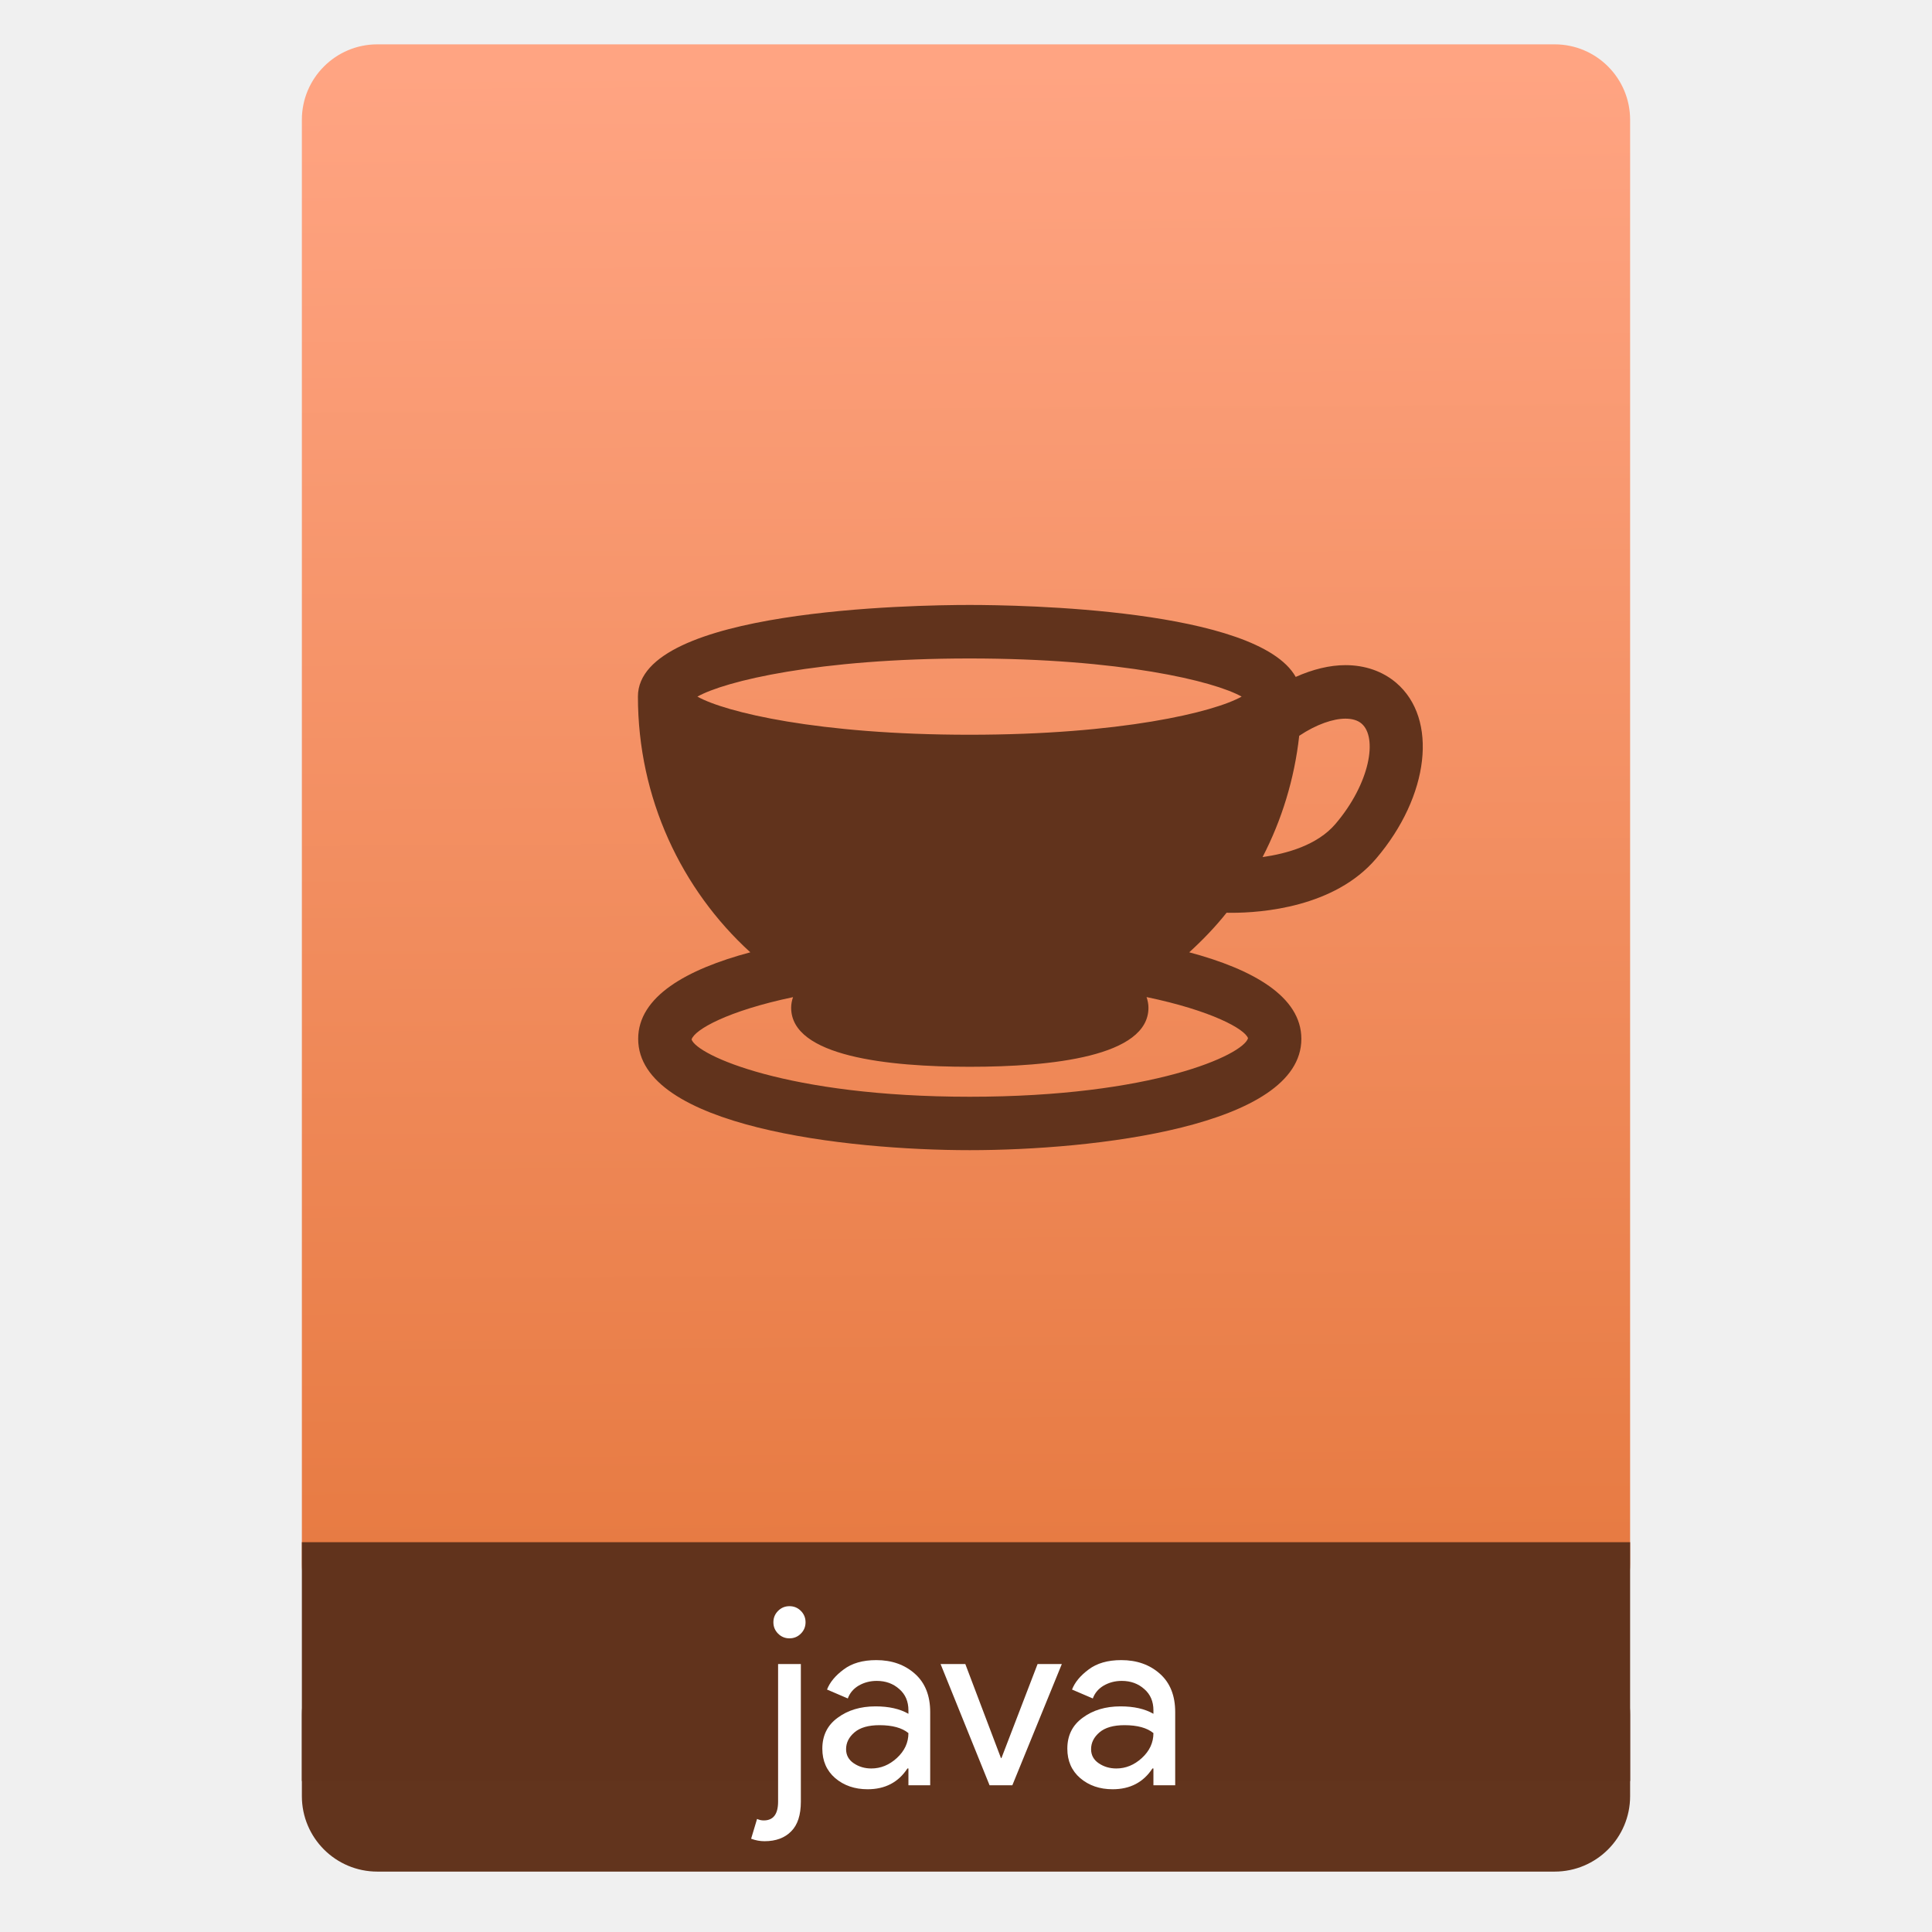
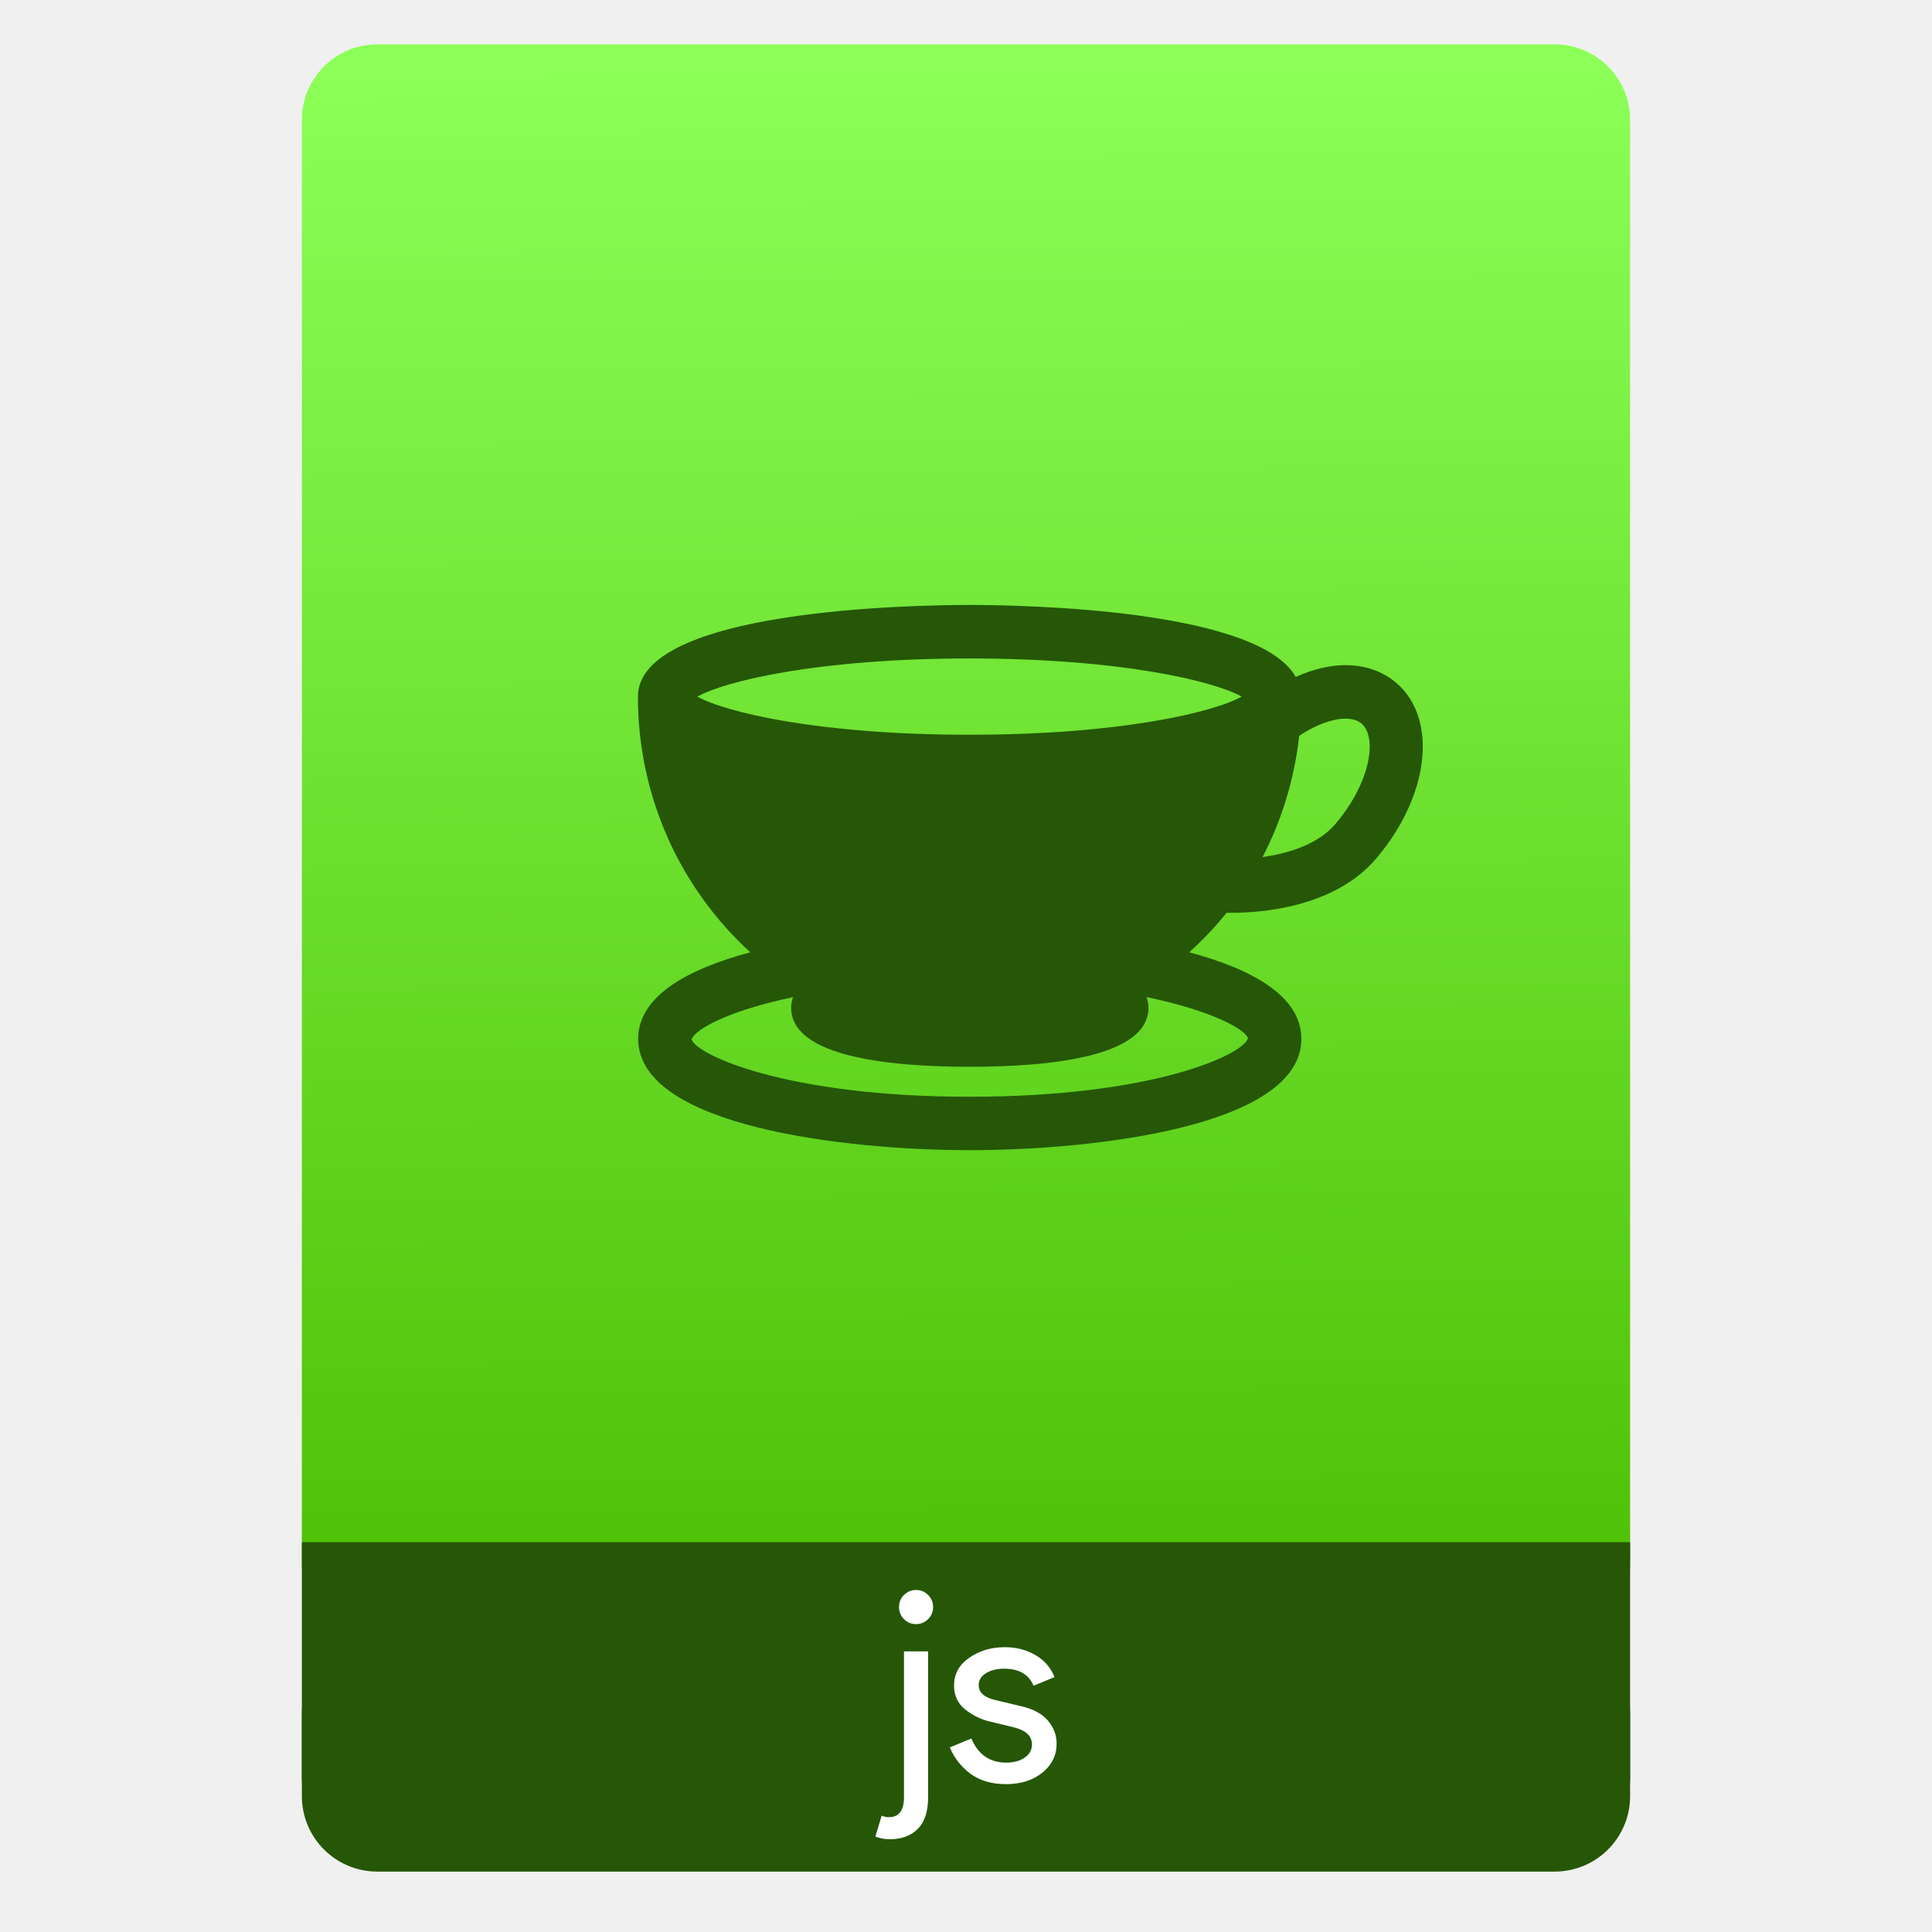
<svg xmlns="http://www.w3.org/2000/svg" xmlns:ns1="http://www.openswatchbook.org/uri/2009/osb" xmlns:xlink="http://www.w3.org/1999/xlink" width="64" viewBox="0 0 64 64" height="64" id="svg2" version="1.1">
  <defs id="defs12">
    <linearGradient id="linearGradient6527">
      <stop id="stop6529" offset="0" style="stop-color:#e67940;stop-opacity:1" />
      <stop id="stop6531" offset="1" style="stop-color:#ffa482;stop-opacity:1" />
    </linearGradient>
    <linearGradient ns1:paint="gradient" id="linearGradient4207">
      <stop id="stop3371" offset="0" style="stop-color:#3498db;stop-opacity:1;" />
      <stop id="stop3373" offset="1" style="stop-color:#3498db;stop-opacity:0;" />
    </linearGradient>
-     <linearGradient xlink:href="#linearGradient6527" id="linearGradient4182" x1="-74.929" y1="52.199" x2="-75.26" y2="2.356" gradientUnits="userSpaceOnUse" gradientTransform="matrix(1.07499,0,0,1.02929,56.68895,-0.01528455)" />
+     <linearGradient xlink:href="#linearGradient6789" id="linearGradient4182" x1="-74.929" y1="52.199" x2="-75.26" y2="2.356" gradientUnits="userSpaceOnUse" gradientTransform="matrix(1.07499,0,0,1.02929,56.68895,-0.01528455)" />
    <linearGradient id="linearGradient4422-9">
      <stop style="stop-color:#ffa400;stop-opacity:1" offset="0" id="stop4424-7" />
      <stop style="stop-color:#ffdd00;stop-opacity:1" offset="1" id="stop4426-7" />
    </linearGradient>
    <linearGradient id="linearGradient4422">
      <stop style="stop-color:#db733d;stop-opacity:1" offset="0" id="stop4424" />
      <stop style="stop-color:#ff8f65;stop-opacity:1" offset="1" id="stop4426" />
    </linearGradient>
+     <linearGradient id="linearGradient4422-1">
+       <stop style="stop-color:#8798a9;stop-opacity:1" offset="0" id="stop4424-78" />
+       <stop style="stop-color:#aeb6be;stop-opacity:1" offset="1" id="stop4426-8" />
+     </linearGradient>
+     <linearGradient id="linearGradient6789">
+       <stop style="stop-color:#4dbf03;stop-opacity:1" offset="0" id="stop6791" />
+       <stop style="stop-color:#8cff58;stop-opacity:1" offset="1" id="stop6793" />
+     </linearGradient>
  </defs>
  <g id="g4186" transform="translate(56.39177,-0.1767767)">
-     <rect ry="2.5" y="54.477" x="-46.392" height="7.699" width="44" id="rect4162" style="opacity:1;fill:#62341d;fill-opacity:1;stroke:none;stroke-width:0.185;stroke-linecap:round;stroke-linejoin:round;stroke-miterlimit:4;stroke-dasharray:none;stroke-dashoffset:0;stroke-opacity:1" />
+     <rect ry="2.5" y="54.477" x="-46.392" height="7.699" width="44" id="rect4162" style="opacity:1;fill:#255706;fill-opacity:1;stroke:none;stroke-width:0.185;stroke-linecap:round;stroke-linejoin:round;stroke-miterlimit:4;stroke-dasharray:none;stroke-dashoffset:0;stroke-opacity:1" />
    <rect ry="2.5" y="1.646" x="-46.392" height="52.832" width="44" id="rect4174" style="opacity:1;fill:url(#linearGradient4182);fill-opacity:1.0;stroke:none;stroke-width:0.3;stroke-linecap:round;stroke-linejoin:round;stroke-miterlimit:4;stroke-dasharray:none;stroke-dashoffset:0;stroke-opacity:1" />
-     <rect ry="0" y="51.264" x="-46.392" height="7.912" width="44" id="rect4184" style="opacity:1;fill:#61331c;fill-opacity:1;stroke:none;stroke-width:0.185;stroke-linecap:round;stroke-linejoin:round;stroke-miterlimit:4;stroke-dasharray:none;stroke-dashoffset:0;stroke-opacity:1" />
+     <rect ry="0" y="51.264" x="-46.392" height="7.912" width="44" id="rect4184" style="opacity:1;fill:#255706;fill-opacity:1;stroke:none;stroke-width:0.185;stroke-linecap:round;stroke-linejoin:round;stroke-miterlimit:4;stroke-dasharray:none;stroke-dashoffset:0;stroke-opacity:1" />
    <g style="font-style:normal;font-weight:normal;font-size:9.37px;line-height:125%;font-family:sans-serif;letter-spacing:0px;word-spacing:0px;fill:#ffffff;fill-opacity:1;stroke:none;stroke-width:1px;stroke-linecap:butt;stroke-linejoin:miter;stroke-opacity:1" id="text4161" transform="matrix(0.8195497,0,0,0.8195497,-4.334283,10.72177)">
-       <g style="font-style:normal;font-weight:normal;font-size:13.75px;line-height:125%;font-family:sans-serif;letter-spacing:0px;word-spacing:0px;fill:#ffffff;fill-opacity:1;stroke:none;stroke-width:1px;stroke-linecap:butt;stroke-linejoin:miter;stroke-opacity:1" id="text4269">
-         <path d="m -31.149,53.165 q -0.19,0.19 -0.46,0.19 -0.27,0 -0.46,-0.19 -0.19,-0.19 -0.19,-0.46 0,-0.27 0.19,-0.46 0.19,-0.19 0.46,-0.19 0.27,0 0.46,0.19 0.19,0.19 0.19,0.46 0,0.27 -0.19,0.46 z m -1.47,8.39 q -0.27,0 -0.54,-0.1 l 0.24,-0.8 q 0.13,0.06 0.27,0.06 0.58,0 0.58,-0.76 l 0,-5.56 0.92,0 0,5.56 q 0,0.81 -0.39,1.2 -0.39,0.4 -1.08,0.4 z" style="font-style:normal;font-variant:normal;font-weight:normal;font-stretch:normal;font-size:10px;font-family:'Product Sans';-inkscape-font-specification:'Product Sans';fill:#ffffff;fill-opacity:1" id="path4171" />
-         <path d="m -28.451,59.455 q -0.78,0 -1.31,-0.45 -0.52,-0.45 -0.52,-1.19 0,-0.8 0.62,-1.25 0.62,-0.46 1.53,-0.46 0.81,0 1.33,0.3 l 0,-0.14 q 0,-0.54 -0.37,-0.86 -0.37,-0.33 -0.91,-0.33 -0.4,0 -0.73,0.19 -0.32,0.19 -0.44,0.52 l -0.84,-0.36 q 0.17,-0.44 0.67,-0.81 0.5,-0.38 1.32,-0.38 0.94,0 1.56,0.55 0.62,0.55 0.62,1.55 l 0,2.96 -0.88,0 0,-0.68 -0.04,0 q -0.55,0.84 -1.61,0.84 z m 0.15,-0.84 q 0.57,0 1.03,-0.42 0.47,-0.43 0.47,-1.01 -0.39,-0.32 -1.17,-0.32 -0.67,0 -1.01,0.29 -0.34,0.29 -0.34,0.68 0,0.36 0.31,0.57 0.31,0.21 0.71,0.21 z" style="font-style:normal;font-variant:normal;font-weight:normal;font-stretch:normal;font-size:10px;font-family:'Product Sans';-inkscape-font-specification:'Product Sans';fill:#ffffff;fill-opacity:1" id="path4173" />
-         <path d="m -23.521,59.295 -1.98,-4.9 1,0 1.44,3.8 0.02,0 1.46,-3.8 0.98,0 -2,4.9 -0.92,0 z" style="font-style:normal;font-variant:normal;font-weight:normal;font-stretch:normal;font-size:10px;font-family:'Product Sans';-inkscape-font-specification:'Product Sans';fill:#ffffff;fill-opacity:1" id="path4175" />
-         <path d="m -18.548,59.455 q -0.78,0 -1.31,-0.45 -0.52,-0.45 -0.52,-1.19 0,-0.8 0.62,-1.25 0.62,-0.46 1.53,-0.46 0.81,0 1.33,0.3 l 0,-0.14 q 0,-0.54 -0.37,-0.86 -0.37,-0.33 -0.91,-0.33 -0.4,0 -0.73,0.19 -0.32,0.19 -0.44,0.52 l -0.84,-0.36 q 0.17,-0.44 0.67,-0.81 0.5,-0.38 1.32,-0.38 0.94,0 1.56,0.55 0.62,0.55 0.62,1.55 l 0,2.96 -0.88,0 0,-0.68 -0.04,0 q -0.55,0.84 -1.61,0.84 z m 0.15,-0.84 q 0.57,0 1.03,-0.42 0.47,-0.43 0.47,-1.01 -0.39,-0.32 -1.17,-0.32 -0.67,0 -1.01,0.29 -0.34,0.29 -0.34,0.68 0,0.36 0.31,0.57 0.31,0.21 0.71,0.21 z" style="font-style:normal;font-variant:normal;font-weight:normal;font-stretch:normal;font-size:10px;font-family:'Product Sans';-inkscape-font-specification:'Product Sans';fill:#ffffff;fill-opacity:1" id="path4177" />
-       </g>
      <g id="layer1-4" transform="matrix(1.442033,0,0,1.442033,-517.4411,-760.9041)">
        <g id="layer1-3-3" transform="translate(0.4198824,0.03484499)">
-           <path d="m 348.741,544.287 c 0.043,7.3e-4 0.081,0.002 0.142,0.002 0.828,0 2.879,-0.148 4.048,-1.519 1.497,-1.756 1.744,-3.92 0.564,-4.927 -0.38,-0.324 -0.873,-0.496 -1.423,-0.496 -0.446,0 -0.922,0.119 -1.394,0.33 -1.074,-1.911 -7.717,-2.017 -9.143,-2.017 -1.552,4e-5 -9.294,0.124 -9.295,2.567 l 0,4e-4 c 0,0 0,0 0,4e-4 l 0,4.1e-4 c 0,2.853 1.224,5.411 3.15,7.168 -1.787,0.477 -3.143,1.241 -3.143,2.426 0,2.463 5.843,3.12 9.295,3.12 3.452,0 9.294,-0.657 9.294,-3.12 0,-1.185 -1.356,-1.949 -3.143,-2.426 0.376,-0.343 0.73,-0.71 1.048,-1.11 z m 3.781,-5.303 c 0.457,0.389 0.241,1.675 -0.731,2.815 -0.507,0.594 -1.364,0.832 -2.042,0.928 0.536,-1.036 0.892,-2.184 1.027,-3.4 0.489,-0.326 0.958,-0.48 1.295,-0.48 0.192,0 0.344,0.046 0.451,0.137 z m -10.987,-1.824 c 4.242,0 6.852,0.634 7.627,1.069 -0.775,0.435 -3.385,1.069 -7.627,1.069 -4.243,0 -6.852,-0.634 -7.628,-1.069 0.775,-0.435 3.385,-1.069 7.628,-1.069 z m 7.805,10.647 c -0.143,0.466 -2.673,1.638 -7.798,1.638 -5.125,0 -7.656,-1.171 -7.798,-1.606 0.085,-0.278 1.023,-0.804 2.844,-1.186 -0.032,0.093 -0.053,0.191 -0.053,0.297 0,1.368 2.723,1.655 5.008,1.655 2.284,0 5.007,-0.287 5.007,-1.655 0,-0.107 -0.022,-0.205 -0.053,-0.299 1.821,0.379 2.76,0.898 2.845,1.156 z" style="font-style:normal;font-weight:normal;font-size:9.37px;line-height:125%;font-family:sans-serif;letter-spacing:0px;word-spacing:0px;fill:#61331c;fill-opacity:1;stroke:none;stroke-width:1px;stroke-linecap:butt;stroke-linejoin:miter;stroke-opacity:1" id="cup-3" />
+           <path d="m 348.741,544.287 c 0.043,7.3e-4 0.081,0.002 0.142,0.002 0.828,0 2.879,-0.148 4.048,-1.519 1.497,-1.756 1.744,-3.92 0.564,-4.927 -0.38,-0.324 -0.873,-0.496 -1.423,-0.496 -0.446,0 -0.922,0.119 -1.394,0.33 -1.074,-1.911 -7.717,-2.017 -9.143,-2.017 -1.552,4e-5 -9.294,0.124 -9.295,2.567 l 0,4e-4 c 0,0 0,0 0,4e-4 l 0,4.1e-4 c 0,2.853 1.224,5.411 3.15,7.168 -1.787,0.477 -3.143,1.241 -3.143,2.426 0,2.463 5.843,3.12 9.295,3.12 3.452,0 9.294,-0.657 9.294,-3.12 0,-1.185 -1.356,-1.949 -3.143,-2.426 0.376,-0.343 0.73,-0.71 1.048,-1.11 z m 3.781,-5.303 c 0.457,0.389 0.241,1.675 -0.731,2.815 -0.507,0.594 -1.364,0.832 -2.042,0.928 0.536,-1.036 0.892,-2.184 1.027,-3.4 0.489,-0.326 0.958,-0.48 1.295,-0.48 0.192,0 0.344,0.046 0.451,0.137 z m -10.987,-1.824 c 4.242,0 6.852,0.634 7.627,1.069 -0.775,0.435 -3.385,1.069 -7.627,1.069 -4.243,0 -6.852,-0.634 -7.628,-1.069 0.775,-0.435 3.385,-1.069 7.628,-1.069 z m 7.805,10.647 c -0.143,0.466 -2.673,1.638 -7.798,1.638 -5.125,0 -7.656,-1.171 -7.798,-1.606 0.085,-0.278 1.023,-0.804 2.844,-1.186 -0.032,0.093 -0.053,0.191 -0.053,0.297 0,1.368 2.723,1.655 5.008,1.655 2.284,0 5.007,-0.287 5.007,-1.655 0,-0.107 -0.022,-0.205 -0.053,-0.299 1.821,0.379 2.76,0.898 2.845,1.156 z" style="font-style:normal;font-weight:normal;font-size:9.37px;line-height:125%;font-family:sans-serif;letter-spacing:0px;word-spacing:0px;fill:#255706;fill-opacity:1;stroke:none;stroke-width:1px;stroke-linecap:butt;stroke-linejoin:miter;stroke-opacity:1" id="cup-3" />
        </g>
+       </g>
+       <g style="font-style:normal;font-weight:normal;font-size:30.505px;line-height:125%;font-family:sans-serif;letter-spacing:0px;word-spacing:0px;fill:#ffffff;fill-opacity:1;stroke:none;stroke-width:1px;stroke-linecap:butt;stroke-linejoin:miter;stroke-opacity:1" id="text4348" transform="matrix(0.3476224,0,0,0.3476224,0.1677317,41.6394)">
+         <path d="m -75.291,31.468 q -0.58,0.58 -1.403,0.58 -0.824,0 -1.403,-0.58 -0.58,-0.58 -0.58,-1.403 0,-0.824 0.58,-1.403 0.58,-0.58 1.403,-0.58 0.824,0 1.403,0.58 0.58,0.58 0.58,1.403 0,0.824 -0.58,1.403 z m -4.484,25.593 q -0.824,0 -1.647,-0.305 l 0.732,-2.44 q 0.397,0.183 0.824,0.183 1.769,0 1.769,-2.318 l 0,-16.961 2.806,0 0,16.961 q 0,2.471 -1.19,3.661 -1.19,1.22 -3.294,1.22 z" style="font-style:normal;font-variant:normal;font-weight:normal;font-stretch:normal;font-family:'Product Sans';-inkscape-font-specification:'Product Sans';fill:#ffffff;fill-opacity:1" id="path4353" />
+         <path d="m -66.236,50.655 q -2.501,0 -4.149,-1.22 -1.617,-1.22 -2.379,-3.05 l 2.501,-1.037 q 1.19,2.806 4.057,2.806 1.312,0 2.135,-0.58 0.854,-0.58 0.854,-1.525 0,-1.464 -2.044,-1.983 l -3.02,-0.732 q -1.434,-0.366 -2.715,-1.373 -1.281,-1.037 -1.281,-2.776 0,-1.983 1.739,-3.203 1.769,-1.251 4.179,-1.251 1.983,0 3.539,0.915 1.556,0.885 2.227,2.562 l -2.44,1.007 q -0.824,-1.983 -3.417,-1.983 -1.251,0 -2.105,0.519 -0.854,0.519 -0.854,1.403 0,1.281 1.983,1.739 l 2.959,0.702 q 2.105,0.488 3.111,1.678 1.007,1.19 1.007,2.684 0,2.013 -1.647,3.356 -1.647,1.342 -4.24,1.342 z" style="font-style:normal;font-variant:normal;font-weight:normal;font-stretch:normal;font-family:'Product Sans';-inkscape-font-specification:'Product Sans';fill:#ffffff;fill-opacity:1" id="path4355" />
      </g>
    </g>
  </g>
</svg>
